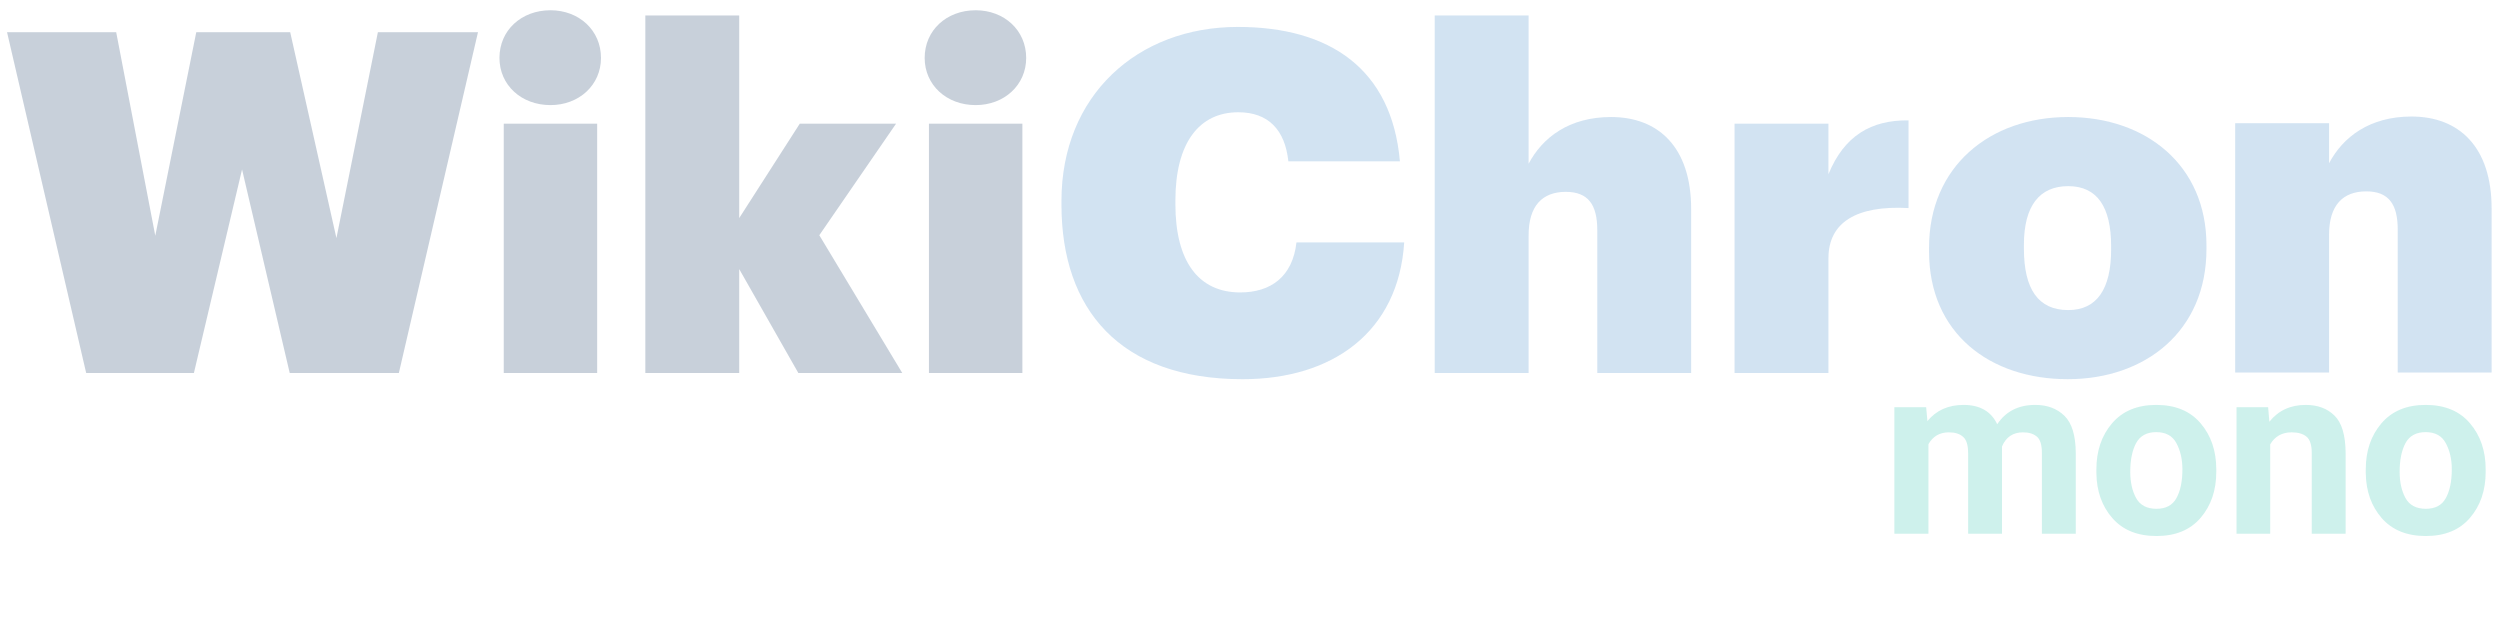
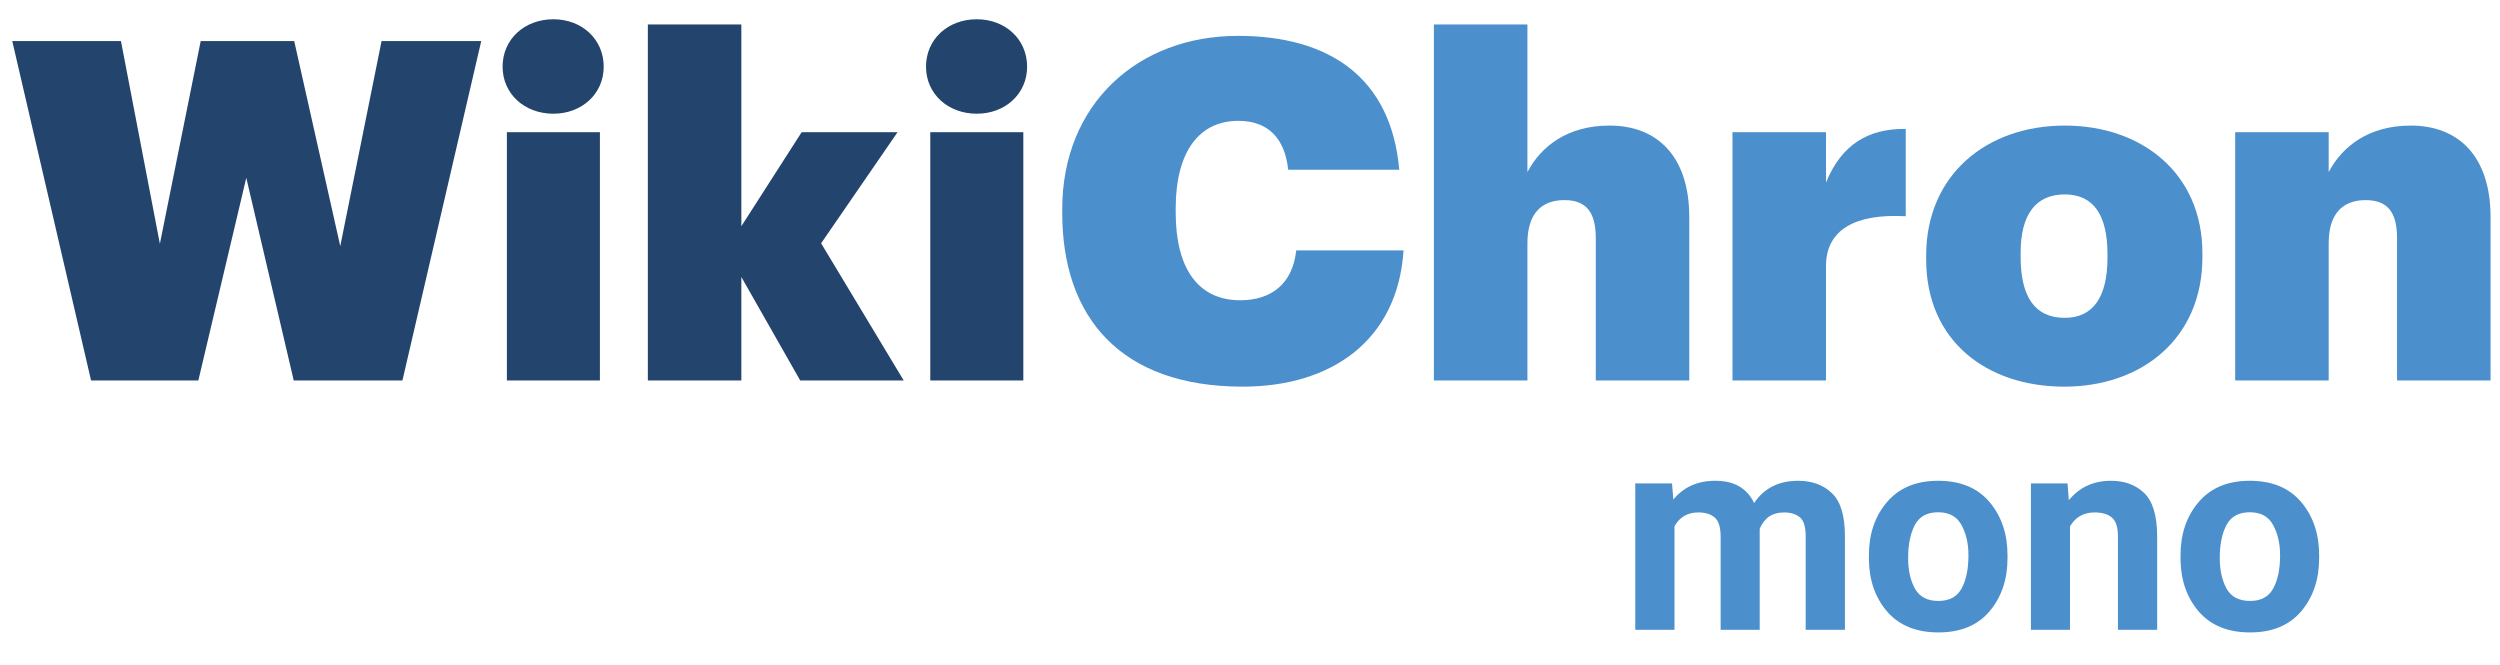
- <svg xmlns="http://www.w3.org/2000/svg" width="188px" height="48px" viewBox="0 0 188 48" version="1.1">
-   <defs />
-   <g id="Diseño" stroke="none" stroke-width="1" fill="none" fill-rule="evenodd" opacity="0.25">
-     <g id="home_previa_op2" transform="translate(-626, -591)">
-       <g id="wiki-mono" transform="translate(626, 591)">
-         <g id="tipo-logo">
-           <polygon id="Fill-14" fill="#22446D" points="0.529 2.419 8.737 2.419 11.677 17.726 14.76 2.419 21.822 2.419 25.299 17.905 28.418 2.419 35.945 2.419 29.994 28.05 21.786 28.05 18.202 12.743 14.581 28.05 6.48 28.05" />
-           <path d="M37.882,28.049 L44.907,28.049 L44.907,9.302 L37.882,9.302 L37.882,28.049 Z M37.559,4.355 C37.559,2.277 39.208,0.771 41.395,0.771 C43.545,0.771 45.194,2.277 45.194,4.355 C45.194,6.398 43.545,7.904 41.395,7.904 C39.208,7.904 37.559,6.398 37.559,4.355 Z" id="Fill-16" fill="#22446D" />
-           <polygon id="Fill-18" fill="#22446D" points="48.528 1.165 55.589 1.165 55.589 16.4 60.142 9.302 67.383 9.302 61.612 17.689 67.85 28.049 60.034 28.049 55.589 20.235 55.589 28.049 48.528 28.049" />
-           <path d="M69.856,28.049 L76.882,28.049 L76.882,9.302 L69.856,9.302 L69.856,28.049 Z M69.535,4.355 C69.535,2.277 71.183,0.771 73.37,0.771 C75.52,0.771 77.169,2.277 77.169,4.355 C77.169,6.398 75.52,7.904 73.37,7.904 C71.183,7.904 69.535,6.398 69.535,4.355 Z" id="Fill-19" fill="#22446D" />
-           <path d="M79.822,15.395 L79.822,15.109 C79.822,7.187 85.521,2.025 93.085,2.025 C100.003,2.025 104.664,5.18 105.273,12.133 L96.885,12.133 C96.634,9.768 95.379,8.442 93.121,8.442 C90.182,8.442 88.39,10.735 88.39,15.074 L88.39,15.36 C88.39,19.626 90.109,21.991 93.265,21.991 C95.558,21.991 97.207,20.808 97.494,18.228 L105.596,18.228 C105.165,24.967 100.218,28.516 93.444,28.516 C84.195,28.516 79.822,23.246 79.822,15.395" id="Fill-20" fill="#4B8FCC" />
-           <path d="M107.89,1.165 L114.952,1.165 L114.952,12.313 C115.992,10.342 117.998,8.8 121.154,8.8 C124.703,8.8 127.175,11.058 127.175,15.719 L127.175,28.049 L120.115,28.049 L120.115,17.296 C120.115,15.395 119.433,14.427 117.748,14.427 C115.992,14.427 114.952,15.468 114.952,17.689 L114.952,28.049 L107.89,28.049 L107.89,1.165 Z" id="Fill-21" fill="#4B8FCC" />
-           <path d="M130.438,9.302 L137.5,9.302 L137.5,13.102 C138.683,10.198 140.726,9.016 143.522,9.052 L143.522,15.647 C139.615,15.431 137.5,16.721 137.5,19.41 L137.5,28.049 L130.438,28.049 L130.438,9.302 Z" id="Fill-22" fill="#4B8FCC" />
-           <path d="M158.757,18.765 L158.757,18.514 C158.757,15.575 157.718,13.998 155.531,13.998 C153.381,13.998 152.198,15.467 152.198,18.407 L152.198,18.694 C152.198,21.74 153.273,23.318 155.531,23.318 C157.681,23.318 158.757,21.74 158.757,18.765 M145.064,18.909 L145.064,18.621 C145.064,12.528 149.616,8.8 155.531,8.8 C161.374,8.8 165.926,12.42 165.926,18.443 L165.926,18.73 C165.926,24.895 161.337,28.515 155.495,28.515 C149.652,28.515 145.064,25.075 145.064,18.909" id="Fill-23" fill="#4B8FCC" />
-           <path d="M168.085,9.265 L175.146,9.265 L175.146,12.276 C176.186,10.304 178.193,8.763 181.348,8.763 C184.896,8.763 187.37,11.021 187.37,15.681 L187.37,28.012 L180.309,28.012 L180.309,17.259 C180.309,15.358 179.627,14.391 177.942,14.391 C176.186,14.391 175.146,15.43 175.146,17.652 L175.146,28.012 L168.085,28.012 L168.085,9.265 Z" id="Fill-24" fill="#4B8FCC" />
-           <text id="mono" font-family="Roboto-Bold, Roboto" font-size="18" font-weight="bold" line-spacing="33" fill="#3AC7B4">
-             <tspan x="141.49" y="40.136">mono</tspan>
+ <svg xmlns="http://www.w3.org/2000/svg" width="237px" height="63px" viewBox="0 0 237 57" version="1.1" id="svg2">
+   <defs id="defs8" />
+   <g id="Diseño" stroke-width="1" stroke="none" fill-rule="evenodd" fill="none">
+     <g id="home_previa" transform="translate(-200, -439)">
+       <g id="classic" transform="translate(160, 292)">
+         <g id="tipo-logo" transform="translate(40, 147)">
+           <g id="g3357" transform="translate(0.4982918,-2.141653)">
+             <polygon points="18.304,35.211 8.134,35.211 0.664,3.037 10.968,3.037 14.658,22.252 18.528,3.037 27.393,3.037 31.758,22.476 35.673,3.037 45.122,3.037 37.652,35.211 27.348,35.211 22.849,15.997 " id="Fill-14" style="fill:#22446d" />
+             <path id="Fill-16" d="m 47.554,35.211 8.819,0 0,-23.534 -8.819,0 0,23.534 z M 47.148,5.467 c 0,-2.609 2.07,-4.499 4.816,-4.499 2.699,0 4.769,1.89 4.769,4.499 0,2.565 -2.07,4.455 -4.769,4.455 -2.746,0 -4.816,-1.89 -4.816,-4.455 z" style="fill:#22446d" />
+             <polygon points="60.918,1.462 69.782,1.462 69.782,20.587 75.497,11.677 84.587,11.677 77.343,22.206 85.173,35.211 75.362,35.211 69.782,25.401 69.782,35.211 60.918,35.211 " id="Fill-18" style="fill:#22446d" />
+             <path id="Fill-19" d="m 87.692,35.211 8.82,0 0,-23.534 -8.82,0 0,23.534 z M 87.288,5.467 c 0,-2.609 2.069,-4.499 4.815,-4.499 2.699,0 4.769,1.89 4.769,4.499 0,2.565 -2.07,4.455 -4.769,4.455 -2.746,0 -4.815,-1.89 -4.815,-4.455 z" style="fill:#22446d" />
+             <path id="Fill-20" d="m 100.202,19.326 0,-0.359 c 0,-9.945 7.154,-16.425 16.649,-16.425 8.685,0 14.535,3.96 15.3,12.689 l -10.529,0 c -0.316,-2.969 -1.891,-4.634 -4.726,-4.634 -3.689,0 -5.939,2.879 -5.939,8.325 l 0,0.359 c 0,5.356 2.159,8.325 6.12,8.325 2.879,0 4.949,-1.485 5.309,-4.724 l 10.17,0 c -0.54,8.459 -6.75,12.914 -15.254,12.914 -11.61,0 -17.1,-6.615 -17.1,-16.47" style="fill:#4b8fcc" />
+             <path id="Fill-21" d="m 135.436,1.462 8.865,0 0,13.995 c 1.305,-2.475 3.824,-4.41 7.785,-4.41 4.455,0 7.559,2.835 7.559,8.685 l 0,15.479 -8.863,0 0,-13.499 c 0,-2.386 -0.856,-3.601 -2.971,-3.601 -2.205,0 -3.51,1.306 -3.51,4.095 l 0,13.005 -8.865,0 0,-33.749 z" style="fill:#4b8fcc" />
+             <path id="Fill-22" d="m 163.741,11.677 8.865,0 0,4.77 c 1.485,-3.645 4.05,-5.129 7.56,-5.084 l 0,8.279 c -4.905,-0.271 -7.56,1.349 -7.56,4.724 l 0,10.845 -8.865,0 0,-23.534 z" style="fill:#4b8fcc" />
+             <path id="Fill-23" d="m 199.291,23.557 0,-0.315 c 0,-3.69 -1.305,-5.67 -4.05,-5.67 -2.699,0 -4.184,1.845 -4.184,5.535 l 0,0.36 c 0,3.824 1.349,5.805 4.184,5.805 2.699,0 4.05,-1.981 4.05,-5.715 m -17.189,0.18 0,-0.361 c 0,-7.649 5.714,-12.329 13.139,-12.329 7.335,0 13.049,4.545 13.049,12.105 l 0,0.36 c 0,7.739 -5.76,12.284 -13.094,12.284 -7.335,0 -13.094,-4.319 -13.094,-12.059" style="fill:#4b8fcc" />
+             <path id="Fill-24" d="m 211.397,11.677 8.864,0 0,3.78 c 1.306,-2.475 3.825,-4.41 7.785,-4.41 4.455,0 7.56,2.835 7.56,8.685 l 0,15.479 -8.864,0 0,-13.499 c 0,-2.386 -0.856,-3.6 -2.971,-3.6 -2.204,0 -3.51,1.305 -3.51,4.094 l 0,13.005 -8.864,0 0,-23.534 z" style="fill:#4b8fcc" />
+           </g>
+           <text id="text23" font-size="23" font-weight="bold" line-spacing="33" x="-0.401" style="font-style:normal;font-variant:normal;font-weight:bold;font-stretch:normal;font-size:26.25px;line-height:125%;font-family:Roboto-Bold, Roboto;-inkscape-font-specification:'Roboto-Bold, Roboto, Bold';text-align:start;writing-mode:lr-tb;text-anchor:start;fill:#4b8fcc" y="3.702">
+             <tspan x="153.603" y="56.702" id="tspan25" style="font-style:normal;font-variant:normal;font-weight:bold;font-stretch:normal;font-size:26.25px;line-height:125%;font-family:Roboto-Bold, Roboto;-inkscape-font-specification:'Roboto-Bold, Roboto, Bold';text-align:start;writing-mode:lr-tb;text-anchor:start">mono</tspan>
          </text>
        </g>
      </g>
    </g>
  </g>
</svg>
